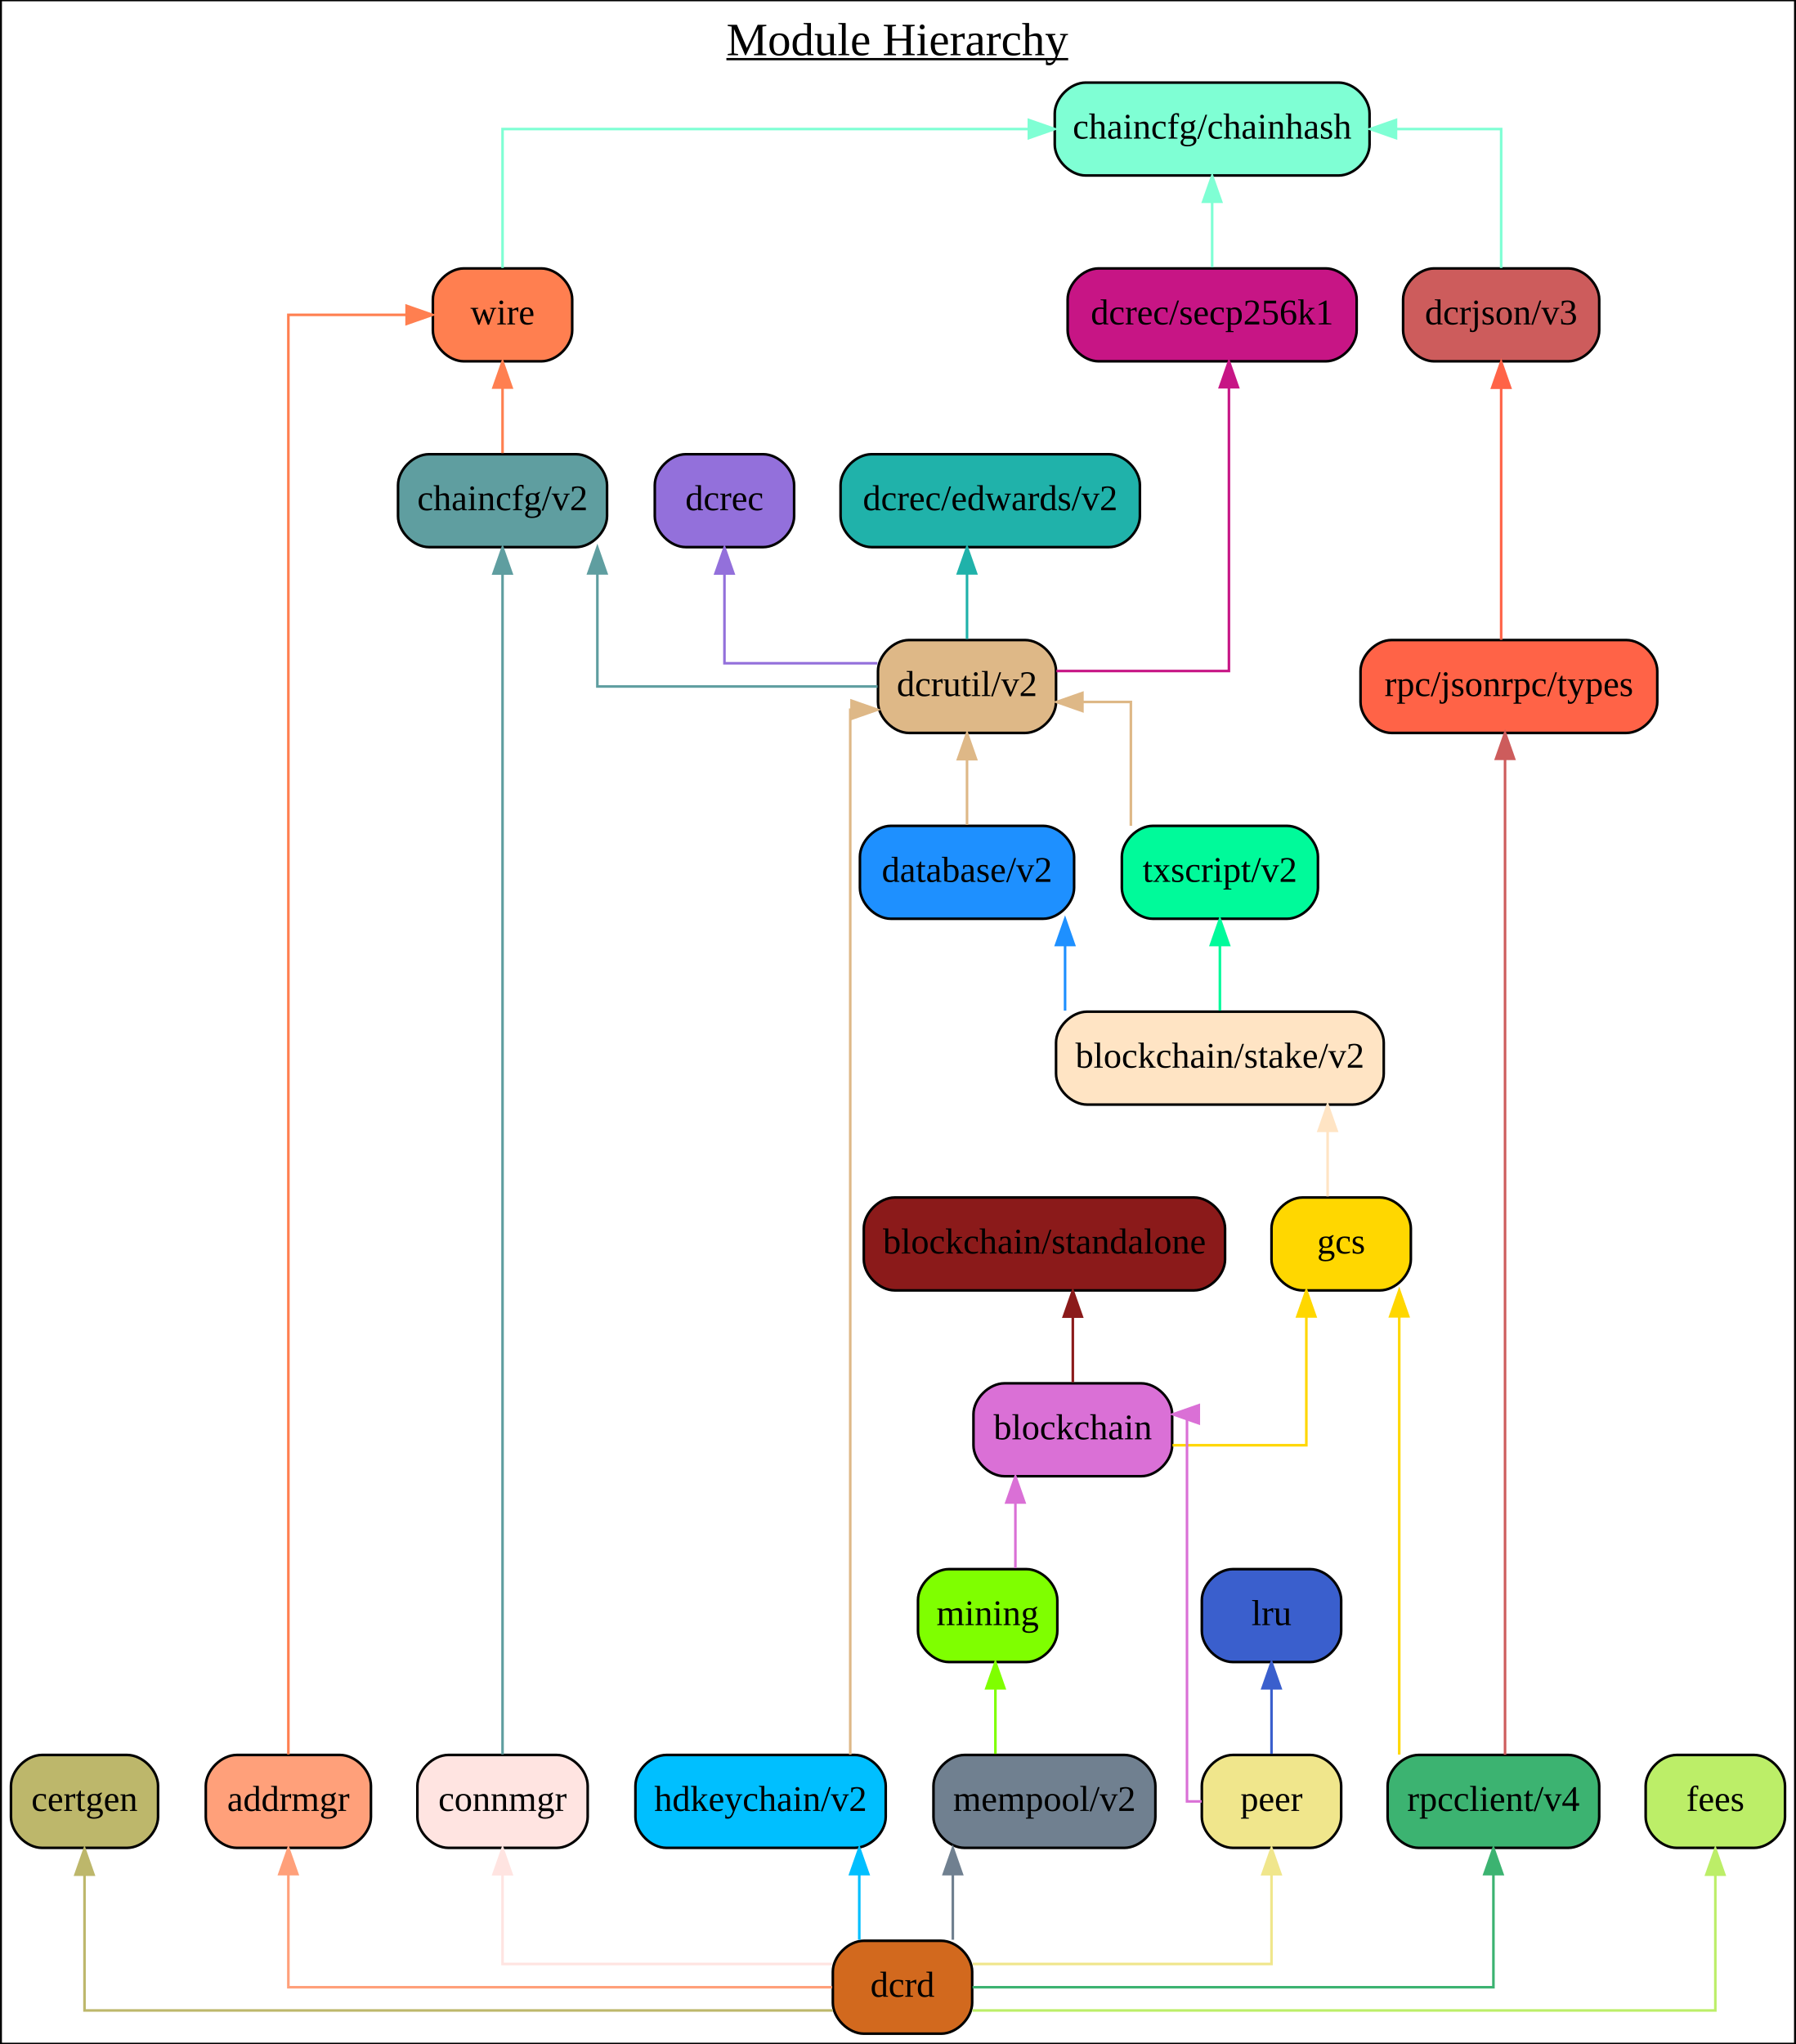
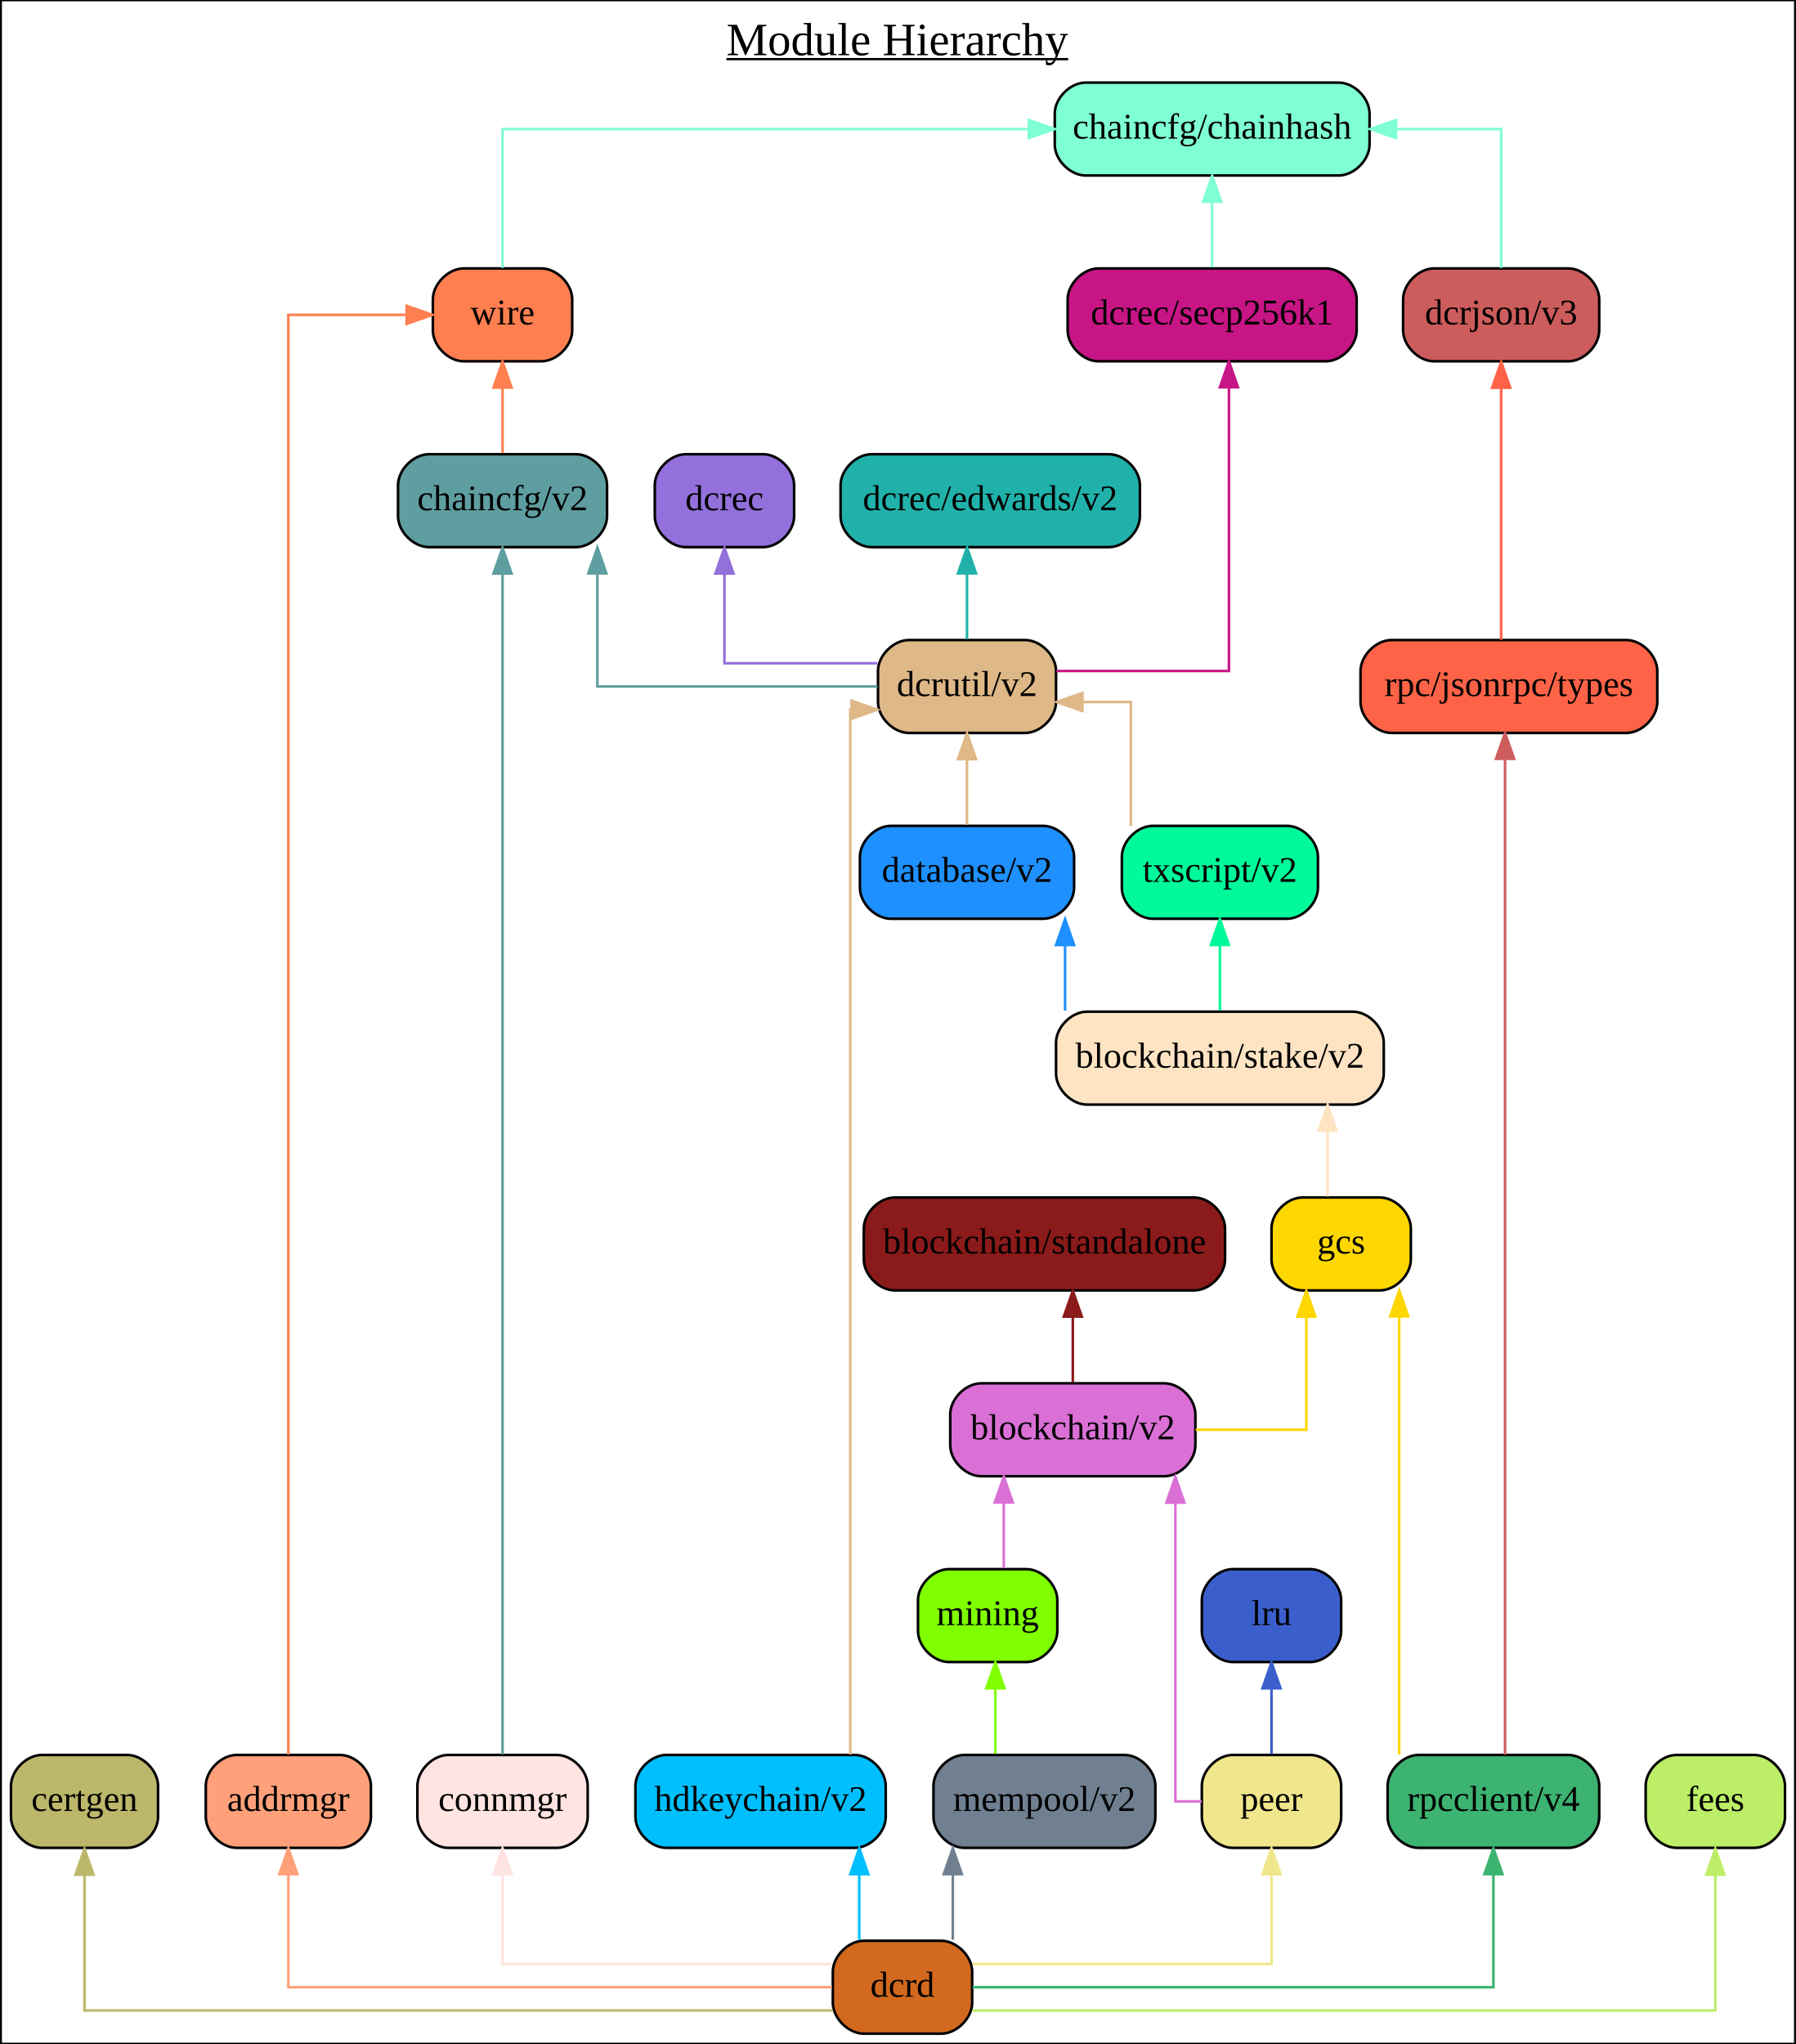
<svg xmlns="http://www.w3.org/2000/svg" width="696pt" height="792pt" viewBox="0.00 0.00 695.50 792.00">
  <g id="graph0" class="graph" transform="scale(1 1) rotate(0) translate(4 788)">
    <polygon fill="white" stroke="#000000" points="-4,4 -4,-788 691.5,-788 691.5,4 -4,4" />
    <text text-anchor="start" x="277.25" y="-766.6" font-family="Times New Roman,serif" text-decoration="underline" font-size="18.00">Module Hierarchy</text>
    <g id="node1" class="node">
      <path fill="darkkhaki" stroke="black" d="M45,-108C45,-108 12,-108 12,-108 6,-108 0,-102 0,-96 0,-96 0,-84 0,-84 0,-78 6,-72 12,-72 12,-72 45,-72 45,-72 51,-72 57,-78 57,-84 57,-84 57,-96 57,-96 57,-102 51,-108 45,-108" />
      <text text-anchor="middle" x="28.5" y="-86.3" font-family="Times New Roman,serif" font-size="14.00">certgen</text>
    </g>
    <g id="node26" class="node">
      <path fill="chocolate" stroke="black" d="M360.5,-36C360.5,-36 330.5,-36 330.5,-36 324.5,-36 318.5,-30 318.5,-24 318.5,-24 318.5,-12 318.5,-12 318.5,-6 324.5,-0 330.5,-0 330.5,-0 360.5,-0 360.5,-0 366.5,-0 372.5,-6 372.5,-12 372.5,-12 372.5,-24 372.5,-24 372.5,-30 366.5,-36 360.5,-36" />
      <text text-anchor="middle" x="345.5" y="-14.3" font-family="Times New Roman,serif" font-size="14.00">dcrd</text>
    </g>
    <g id="edge28" class="edge">
      <path fill="none" stroke="darkkhaki" d="M28.5,-61.62C28.5,-61.62 28.5,-9 28.5,-9 28.5,-9 241.813,-9 318.473,-9" />
      <polygon fill="darkkhaki" stroke="darkkhaki" points="25,-61.62 28.5,-71.62 32,-61.62 25,-61.62" />
    </g>
    <g id="node2" class="node">
      <path fill="aquamarine" stroke="black" d="M514.5,-756C514.5,-756 416.5,-756 416.5,-756 410.5,-756 404.5,-750 404.5,-744 404.5,-744 404.5,-732 404.5,-732 404.5,-726 410.5,-720 416.5,-720 416.5,-720 514.5,-720 514.5,-720 520.5,-720 526.5,-726 526.5,-732 526.5,-732 526.5,-744 526.5,-744 526.5,-750 520.5,-756 514.5,-756" />
      <text text-anchor="middle" x="465.5" y="-734.3" font-family="Times New Roman,serif" font-size="14.00">chaincfg/chainhash</text>
    </g>
    <g id="node3" class="node">
      <path fill="indianred" stroke="black" d="M603.5,-684C603.5,-684 551.5,-684 551.5,-684 545.5,-684 539.5,-678 539.5,-672 539.5,-672 539.5,-660 539.5,-660 539.5,-654 545.5,-648 551.5,-648 551.5,-648 603.5,-648 603.5,-648 609.5,-648 615.5,-654 615.5,-660 615.5,-660 615.5,-672 615.5,-672 615.5,-678 609.5,-684 603.5,-684" />
      <text text-anchor="middle" x="577.5" y="-662.3" font-family="Times New Roman,serif" font-size="14.00">dcrjson/v3</text>
    </g>
    <g id="edge1" class="edge">
      <path fill="none" stroke="aquamarine" d="M536.743,-738C536.743,-738 577.5,-738 577.5,-738 577.5,-738 577.5,-705.498 577.5,-684.169" />
      <polygon fill="aquamarine" stroke="aquamarine" points="536.743,-734.5 526.743,-738 536.743,-741.5 536.743,-734.5" />
    </g>
    <g id="node5" class="node">
      <path fill="coral" stroke="black" d="M205.5,-684C205.5,-684 175.5,-684 175.5,-684 169.5,-684 163.5,-678 163.5,-672 163.5,-672 163.5,-660 163.5,-660 163.5,-654 169.5,-648 175.5,-648 175.5,-648 205.5,-648 205.5,-648 211.5,-648 217.5,-654 217.5,-660 217.5,-660 217.5,-672 217.5,-672 217.5,-678 211.5,-684 205.5,-684" />
      <text text-anchor="middle" x="190.5" y="-662.3" font-family="Times New Roman,serif" font-size="14.00">wire</text>
    </g>
    <g id="edge2" class="edge">
      <path fill="none" stroke="aquamarine" d="M394.469,-738C394.469,-738 190.5,-738 190.5,-738 190.5,-738 190.5,-705.498 190.5,-684.169" />
      <polygon fill="aquamarine" stroke="aquamarine" points="394.469,-741.5 404.469,-738 394.469,-734.5 394.469,-741.5" />
    </g>
    <g id="node11" class="node">
      <path fill="mediumvioletred" stroke="black" d="M509.5,-684C509.5,-684 421.5,-684 421.5,-684 415.5,-684 409.5,-678 409.5,-672 409.5,-672 409.5,-660 409.5,-660 409.5,-654 415.5,-648 421.5,-648 421.5,-648 509.5,-648 509.5,-648 515.5,-648 521.5,-654 521.5,-660 521.5,-660 521.5,-672 521.5,-672 521.5,-678 515.5,-684 509.5,-684" />
      <text text-anchor="middle" x="465.5" y="-662.3" font-family="Times New Roman,serif" font-size="14.00">dcrec/secp256k1</text>
    </g>
    <g id="edge6" class="edge">
      <path fill="none" stroke="aquamarine" d="M465.5,-709.831C465.5,-709.831 465.5,-684.413 465.5,-684.413" />
      <polygon fill="aquamarine" stroke="aquamarine" points="462,-709.831 465.5,-719.831 469,-709.831 462,-709.831" />
    </g>
    <g id="node4" class="node">
      <path fill="tomato" stroke="black" d="M626,-540C626,-540 535,-540 535,-540 529,-540 523,-534 523,-528 523,-528 523,-516 523,-516 523,-510 529,-504 535,-504 535,-504 626,-504 626,-504 632,-504 638,-510 638,-516 638,-516 638,-528 638,-528 638,-534 632,-540 626,-540" />
      <text text-anchor="middle" x="580.5" y="-518.3" font-family="Times New Roman,serif" font-size="14.00">rpc/jsonrpc/types</text>
    </g>
    <g id="edge24" class="edge">
      <path fill="none" stroke="tomato" d="M577.5,-637.762C577.5,-637.762 577.5,-540.09 577.5,-540.09" />
      <polygon fill="tomato" stroke="tomato" points="574,-637.762 577.5,-647.762 581,-637.762 574,-637.762" />
    </g>
    <g id="node24" class="node">
      <path fill="mediumseagreen" stroke="black" d="M603.5,-108C603.5,-108 545.5,-108 545.5,-108 539.5,-108 533.5,-102 533.5,-96 533.5,-96 533.5,-84 533.5,-84 533.5,-78 539.5,-72 545.5,-72 545.5,-72 603.5,-72 603.5,-72 609.5,-72 615.5,-78 615.5,-84 615.5,-84 615.5,-96 615.5,-96 615.5,-102 609.5,-108 603.5,-108" />
      <text text-anchor="middle" x="574.5" y="-86.3" font-family="Times New Roman,serif" font-size="14.00">rpcclient/v4</text>
    </g>
    <g id="edge25" class="edge">
      <path fill="none" stroke="indianred" d="M579,-493.987C579,-493.987 579,-108.089 579,-108.089" />
      <polygon fill="indianred" stroke="indianred" points="575.5,-493.987 579,-503.987 582.5,-493.988 575.5,-493.987" />
    </g>
    <g id="node6" class="node">
      <path fill="lightsalmon" stroke="black" d="M127.5,-108C127.5,-108 87.5,-108 87.5,-108 81.5,-108 75.5,-102 75.5,-96 75.5,-96 75.5,-84 75.5,-84 75.5,-78 81.5,-72 87.5,-72 87.5,-72 127.5,-72 127.5,-72 133.5,-72 139.5,-78 139.5,-84 139.5,-84 139.5,-96 139.5,-96 139.5,-102 133.5,-108 127.5,-108" />
      <text text-anchor="middle" x="107.5" y="-86.3" font-family="Times New Roman,serif" font-size="14.00">addrmgr</text>
    </g>
    <g id="edge3" class="edge">
      <path fill="none" stroke="coral" d="M153.323,-666C153.323,-666 107.5,-666 107.5,-666 107.5,-666 107.5,-206.099 107.5,-108.19" />
      <polygon fill="coral" stroke="coral" points="153.323,-669.5 163.323,-666 153.323,-662.5 153.323,-669.5" />
    </g>
    <g id="node7" class="node">
      <path fill="cadetblue" stroke="black" d="M219,-612C219,-612 162,-612 162,-612 156,-612 150,-606 150,-600 150,-600 150,-588 150,-588 150,-582 156,-576 162,-576 162,-576 219,-576 219,-576 225,-576 231,-582 231,-588 231,-588 231,-600 231,-600 231,-606 225,-612 219,-612" />
      <text text-anchor="middle" x="190.5" y="-590.3" font-family="Times New Roman,serif" font-size="14.00">chaincfg/v2</text>
    </g>
    <g id="edge4" class="edge">
      <path fill="none" stroke="coral" d="M190.5,-637.831C190.5,-637.831 190.5,-612.413 190.5,-612.413" />
      <polygon fill="coral" stroke="coral" points="187,-637.831 190.5,-647.831 194,-637.831 187,-637.831" />
    </g>
    <g id="edge29" class="edge">
      <path fill="none" stroke="lightsalmon" d="M107.5,-61.831C107.5,-61.831 107.5,-18 107.5,-18 107.5,-18 255.683,-18 318.198,-18" />
      <polygon fill="lightsalmon" stroke="lightsalmon" points="104,-61.831 107.5,-71.831 111,-61.831 104,-61.831" />
    </g>
    <g id="node8" class="node">
      <path fill="mistyrose" stroke="black" d="M211.5,-108C211.5,-108 169.5,-108 169.5,-108 163.5,-108 157.5,-102 157.5,-96 157.5,-96 157.5,-84 157.5,-84 157.5,-78 163.5,-72 169.5,-72 169.5,-72 211.5,-72 211.5,-72 217.5,-72 223.5,-78 223.5,-84 223.5,-84 223.5,-96 223.5,-96 223.5,-102 217.5,-108 211.5,-108" />
      <text text-anchor="middle" x="190.5" y="-86.3" font-family="Times New Roman,serif" font-size="14.00">connmgr</text>
    </g>
    <g id="edge5" class="edge">
      <path fill="none" stroke="cadetblue" d="M190.5,-565.765C190.5,-565.765 190.5,-108.211 190.5,-108.211" />
      <polygon fill="cadetblue" stroke="cadetblue" points="187,-565.765 190.5,-575.765 194,-565.765 187,-565.765" />
    </g>
    <g id="node12" class="node">
      <path fill="burlywood" stroke="black" d="M393,-540C393,-540 348,-540 348,-540 342,-540 336,-534 336,-528 336,-528 336,-516 336,-516 336,-510 342,-504 348,-504 348,-504 393,-504 393,-504 399,-504 405,-510 405,-516 405,-516 405,-528 405,-528 405,-534 399,-540 393,-540" />
      <text text-anchor="middle" x="370.5" y="-518.3" font-family="Times New Roman,serif" font-size="14.00">dcrutil/v2</text>
    </g>
    <g id="edge7" class="edge">
      <path fill="none" stroke="cadetblue" d="M227.25,-565.831C227.25,-565.831 227.25,-522 227.25,-522 227.25,-522 293.428,-522 335.823,-522" />
      <polygon fill="cadetblue" stroke="cadetblue" points="223.75,-565.831 227.25,-575.831 230.75,-565.831 223.75,-565.831" />
    </g>
    <g id="edge31" class="edge">
      <path fill="none" stroke="mistyrose" d="M190.5,-61.778C190.5,-61.778 190.5,-27 190.5,-27 190.5,-27 273.648,-27 318.146,-27" />
      <polygon fill="mistyrose" stroke="mistyrose" points="187,-61.778 190.5,-71.778 194,-61.778 187,-61.778" />
    </g>
    <g id="node9" class="node">
      <path fill="mediumpurple" stroke="black" d="M291.5,-612C291.5,-612 261.5,-612 261.5,-612 255.5,-612 249.5,-606 249.5,-600 249.5,-600 249.5,-588 249.5,-588 249.5,-582 255.5,-576 261.5,-576 261.5,-576 291.5,-576 291.5,-576 297.5,-576 303.5,-582 303.5,-588 303.5,-588 303.5,-600 303.5,-600 303.5,-606 297.5,-612 291.5,-612" />
      <text text-anchor="middle" x="276.5" y="-590.3" font-family="Times New Roman,serif" font-size="14.00">dcrec</text>
    </g>
    <g id="edge8" class="edge">
      <path fill="none" stroke="mediumpurple" d="M276.5,-565.778C276.5,-565.778 276.5,-531 276.5,-531 276.5,-531 308.988,-531 335.765,-531" />
      <polygon fill="mediumpurple" stroke="mediumpurple" points="273,-565.778 276.5,-575.778 280,-565.778 273,-565.778" />
    </g>
    <g id="node10" class="node">
      <path fill="lightseagreen" stroke="black" d="M425.5,-612C425.5,-612 333.5,-612 333.5,-612 327.5,-612 321.5,-606 321.5,-600 321.5,-600 321.5,-588 321.5,-588 321.5,-582 327.5,-576 333.5,-576 333.5,-576 425.5,-576 425.5,-576 431.5,-576 437.5,-582 437.5,-588 437.5,-588 437.5,-600 437.5,-600 437.5,-606 431.5,-612 425.5,-612" />
      <text text-anchor="middle" x="379.5" y="-590.3" font-family="Times New Roman,serif" font-size="14.00">dcrec/edwards/v2</text>
    </g>
    <g id="edge9" class="edge">
      <path fill="none" stroke="lightseagreen" d="M370.5,-565.831C370.5,-565.831 370.5,-540.413 370.5,-540.413" />
      <polygon fill="lightseagreen" stroke="lightseagreen" points="367,-565.831 370.5,-575.831 374,-565.831 367,-565.831" />
    </g>
    <g id="edge10" class="edge">
      <path fill="none" stroke="mediumvioletred" d="M472,-637.959C472,-637.959 472,-528 472,-528 472,-528 434.55,-528 405.147,-528" />
      <polygon fill="mediumvioletred" stroke="mediumvioletred" points="468.5,-637.959 472,-647.959 475.5,-637.959 468.5,-637.959" />
    </g>
    <g id="node13" class="node">
      <path fill="dodgerblue" stroke="black" d="M400,-468C400,-468 341,-468 341,-468 335,-468 329,-462 329,-456 329,-456 329,-444 329,-444 329,-438 335,-432 341,-432 341,-432 400,-432 400,-432 406,-432 412,-438 412,-444 412,-444 412,-456 412,-456 412,-462 406,-468 400,-468" />
      <text text-anchor="middle" x="370.5" y="-446.3" font-family="Times New Roman,serif" font-size="14.00">database/v2</text>
    </g>
    <g id="edge11" class="edge">
      <path fill="none" stroke="burlywood" d="M370.5,-493.831C370.5,-493.831 370.5,-468.413 370.5,-468.413" />
      <polygon fill="burlywood" stroke="burlywood" points="367,-493.831 370.5,-503.831 374,-493.831 367,-493.831" />
    </g>
    <g id="node14" class="node">
      <path fill="deepskyblue" stroke="black" d="M327,-108C327,-108 254,-108 254,-108 248,-108 242,-102 242,-96 242,-96 242,-84 242,-84 242,-78 248,-72 254,-72 254,-72 327,-72 327,-72 333,-72 339,-78 339,-84 339,-84 339,-96 339,-96 339,-102 333,-108 327,-108" />
      <text text-anchor="middle" x="290.5" y="-86.3" font-family="Times New Roman,serif" font-size="14.00">hdkeychain/v2</text>
    </g>
    <g id="edge12" class="edge">
      <path fill="none" stroke="burlywood" d="M326.299,-513C326.299,-513 325.25,-513 325.25,-513 325.25,-513 325.25,-189.141 325.25,-108.176" />
      <polygon fill="burlywood" stroke="burlywood" points="325.745,-516.5 335.745,-513 325.745,-509.5 325.745,-516.5" />
    </g>
    <g id="node15" class="node">
      <path fill="mediumspringgreen" stroke="black" d="M494.5,-468C494.5,-468 442.5,-468 442.5,-468 436.5,-468 430.5,-462 430.5,-456 430.5,-456 430.5,-444 430.5,-444 430.5,-438 436.5,-432 442.5,-432 442.5,-432 494.5,-432 494.5,-432 500.5,-432 506.5,-438 506.5,-444 506.5,-444 506.5,-456 506.5,-456 506.5,-462 500.5,-468 494.5,-468" />
      <text text-anchor="middle" x="468.5" y="-446.3" font-family="Times New Roman,serif" font-size="14.00">txscript/v2</text>
    </g>
    <g id="edge13" class="edge">
      <path fill="none" stroke="burlywood" d="M415.223,-516C415.223,-516 434,-516 434,-516 434,-516 434,-487.576 434,-468.035" />
      <polygon fill="burlywood" stroke="burlywood" points="415.223,-512.5 405.223,-516 415.223,-519.5 415.223,-512.5" />
    </g>
    <g id="node16" class="node">
      <path fill="bisque" stroke="black" d="M520,-396C520,-396 417,-396 417,-396 411,-396 405,-390 405,-384 405,-384 405,-372 405,-372 405,-366 411,-360 417,-360 417,-360 520,-360 520,-360 526,-360 532,-366 532,-372 532,-372 532,-384 532,-384 532,-390 526,-396 520,-396" />
      <text text-anchor="middle" x="468.5" y="-374.3" font-family="Times New Roman,serif" font-size="14.00">blockchain/stake/v2</text>
    </g>
    <g id="edge14" class="edge">
      <path fill="none" stroke="dodgerblue" d="M408.5,-421.831C408.5,-421.831 408.5,-396.413 408.5,-396.413" />
      <polygon fill="dodgerblue" stroke="dodgerblue" points="405,-421.831 408.5,-431.831 412,-421.831 405,-421.831" />
    </g>
    <g id="edge30" class="edge">
      <path fill="none" stroke="deepskyblue" d="M328.75,-61.831C328.75,-61.831 328.75,-36.413 328.75,-36.413" />
      <polygon fill="deepskyblue" stroke="deepskyblue" points="325.25,-61.831 328.75,-71.831 332.25,-61.831 325.25,-61.831" />
    </g>
    <g id="edge15" class="edge">
      <path fill="none" stroke="mediumspringgreen" d="M468.5,-421.831C468.5,-421.831 468.5,-396.413 468.5,-396.413" />
      <polygon fill="mediumspringgreen" stroke="mediumspringgreen" points="465,-421.831 468.5,-431.831 472,-421.831 465,-421.831" />
    </g>
    <g id="node18" class="node">
      <path fill="gold" stroke="black" d="M530.5,-324C530.5,-324 500.5,-324 500.5,-324 494.5,-324 488.5,-318 488.5,-312 488.5,-312 488.5,-300 488.5,-300 488.5,-294 494.5,-288 500.5,-288 500.5,-288 530.5,-288 530.5,-288 536.5,-288 542.5,-294 542.5,-300 542.5,-300 542.5,-312 542.5,-312 542.5,-318 536.5,-324 530.5,-324" />
      <text text-anchor="middle" x="515.5" y="-302.3" font-family="Times New Roman,serif" font-size="14.00">gcs</text>
    </g>
    <g id="edge16" class="edge">
      <path fill="none" stroke="bisque" d="M510.25,-349.831C510.25,-349.831 510.25,-324.413 510.25,-324.413" />
      <polygon fill="bisque" stroke="bisque" points="506.75,-349.831 510.25,-359.831 513.75,-349.831 506.75,-349.831" />
    </g>
    <g id="node17" class="node">
      <path fill="#8b1a1a" stroke="black" d="M458.5,-324C458.5,-324 342.5,-324 342.5,-324 336.5,-324 330.5,-318 330.5,-312 330.5,-312 330.5,-300 330.5,-300 330.5,-294 336.5,-288 342.5,-288 342.5,-288 458.5,-288 458.5,-288 464.5,-288 470.5,-294 470.5,-300 470.5,-300 470.5,-312 470.5,-312 470.5,-318 464.5,-324 458.5,-324" />
      <text text-anchor="middle" x="400.5" y="-302.3" font-family="Times New Roman,serif" font-size="14.00">blockchain/standalone</text>
    </g>
    <g id="node19" class="node">
-       <path fill="orchid" stroke="black" d="M438,-252C438,-252 385,-252 385,-252 379,-252 373,-246 373,-240 373,-240 373,-228 373,-228 373,-222 379,-216 385,-216 385,-216 438,-216 438,-216 444,-216 450,-222 450,-228 450,-228 450,-240 450,-240 450,-246 444,-252 438,-252" />
-       <text text-anchor="middle" x="411.5" y="-230.3" font-family="Times New Roman,serif" font-size="14.00">blockchain</text>
+       <path fill="orchid" stroke="black" d="M447,-252C447,-252 376,-252 376,-252 370,-252 364,-246 364,-240 364,-240 364,-228 364,-228 364,-222 370,-216 376,-216 376,-216 447,-216 447,-216 453,-216 459,-222 459,-228 459,-228 459,-240 459,-240 459,-246 453,-252 447,-252" />
+       <text text-anchor="middle" x="411.5" y="-230.3" font-family="Times New Roman,serif" font-size="14.00">blockchain/v2</text>
    </g>
    <g id="edge17" class="edge">
      <path fill="none" stroke="#8b1a1a" d="M411.5,-277.831C411.5,-277.831 411.5,-252.413 411.5,-252.413" />
      <polygon fill="#8b1a1a" stroke="#8b1a1a" points="408,-277.831 411.5,-287.831 415,-277.831 408,-277.831" />
    </g>
    <g id="edge18" class="edge">
-       <path fill="none" stroke="gold" d="M502,-277.909C502,-277.909 502,-228 502,-228 502,-228 474.74,-228 450.143,-228" />
-       <polygon fill="gold" stroke="gold" points="498.5,-277.909 502,-287.909 505.5,-277.909 498.5,-277.909" />
+       <path fill="none" stroke="gold" d="M502,-277.831C502,-277.831 502,-234 502,-234 502,-234 480.938,-234 459.135,-234" />
+       <polygon fill="gold" stroke="gold" points="498.5,-277.831 502,-287.831 505.5,-277.831 498.5,-277.831" />
    </g>
    <g id="edge19" class="edge">
      <path fill="none" stroke="gold" d="M538,-277.955C538,-277.955 538,-108.145 538,-108.145" />
      <polygon fill="gold" stroke="gold" points="534.5,-277.955 538,-287.955 541.5,-277.956 534.5,-277.955" />
    </g>
    <g id="node21" class="node">
      <path fill="chartreuse" stroke="black" d="M393.5,-180C393.5,-180 363.5,-180 363.5,-180 357.5,-180 351.5,-174 351.5,-168 351.5,-168 351.5,-156 351.5,-156 351.5,-150 357.5,-144 363.5,-144 363.5,-144 393.5,-144 393.5,-144 399.5,-144 405.5,-150 405.5,-156 405.5,-156 405.5,-168 405.5,-168 405.5,-174 399.5,-180 393.5,-180" />
      <text text-anchor="middle" x="378.5" y="-158.3" font-family="Times New Roman,serif" font-size="14.00">mining</text>
    </g>
    <g id="edge20" class="edge">
-       <path fill="none" stroke="orchid" d="M389.25,-205.831C389.25,-205.831 389.25,-180.413 389.25,-180.413" />
-       <polygon fill="orchid" stroke="orchid" points="385.75,-205.831 389.25,-215.831 392.75,-205.831 385.75,-205.831" />
+       <path fill="none" stroke="orchid" d="M384.75,-205.831C384.75,-205.831 384.75,-180.413 384.75,-180.413" />
+       <polygon fill="orchid" stroke="orchid" points="381.25,-205.831 384.75,-215.831 388.25,-205.831 381.25,-205.831" />
    </g>
    <g id="node23" class="node">
      <path fill="khaki" stroke="black" d="M503.5,-108C503.5,-108 473.5,-108 473.5,-108 467.5,-108 461.5,-102 461.5,-96 461.5,-96 461.5,-84 461.5,-84 461.5,-78 467.5,-72 473.5,-72 473.5,-72 503.5,-72 503.5,-72 509.5,-72 515.5,-78 515.5,-84 515.5,-84 515.5,-96 515.5,-96 515.5,-102 509.5,-108 503.5,-108" />
      <text text-anchor="middle" x="488.5" y="-86.3" font-family="Times New Roman,serif" font-size="14.00">peer</text>
    </g>
    <g id="edge23" class="edge">
-       <path fill="none" stroke="orchid" d="M455.207,-240C455.207,-240 455.75,-240 455.75,-240 455.75,-240 455.75,-90 455.75,-90 455.75,-90 458.061,-90 461.455,-90" />
-       <polygon fill="orchid" stroke="orchid" points="460.324,-236.5 450.324,-240 460.324,-243.5 460.324,-236.5" />
+       <path fill="none" stroke="orchid" d="M451.25,-205.762C451.25,-205.762 451.25,-90 451.25,-90 451.25,-90 455.652,-90 461.429,-90" />
+       <polygon fill="orchid" stroke="orchid" points="447.75,-205.762 451.25,-215.762 454.75,-205.762 447.75,-205.762" />
    </g>
    <g id="node20" class="node">
      <path fill="slategray" stroke="black" d="M431.5,-108C431.5,-108 369.5,-108 369.5,-108 363.5,-108 357.5,-102 357.5,-96 357.5,-96 357.5,-84 357.5,-84 357.5,-78 363.5,-72 369.5,-72 369.5,-72 431.5,-72 431.5,-72 437.5,-72 443.5,-78 443.5,-84 443.5,-84 443.5,-96 443.5,-96 443.5,-102 437.5,-108 431.5,-108" />
      <text text-anchor="middle" x="400.5" y="-86.3" font-family="Times New Roman,serif" font-size="14.00">mempool/v2</text>
    </g>
    <g id="edge27" class="edge">
      <path fill="none" stroke="slategray" d="M365,-61.831C365,-61.831 365,-36.413 365,-36.413" />
      <polygon fill="slategray" stroke="slategray" points="361.5,-61.831 365,-71.831 368.5,-61.831 361.5,-61.831" />
    </g>
    <g id="edge21" class="edge">
      <path fill="none" stroke="chartreuse" d="M381.5,-133.831C381.5,-133.831 381.5,-108.413 381.5,-108.413" />
      <polygon fill="chartreuse" stroke="chartreuse" points="378,-133.831 381.5,-143.831 385,-133.831 378,-133.831" />
    </g>
    <g id="node22" class="node">
      <path fill="#3a5fcd" stroke="black" d="M503.5,-180C503.5,-180 473.5,-180 473.5,-180 467.5,-180 461.5,-174 461.5,-168 461.5,-168 461.5,-156 461.5,-156 461.5,-150 467.5,-144 473.5,-144 473.5,-144 503.5,-144 503.5,-144 509.5,-144 515.5,-150 515.5,-156 515.5,-156 515.5,-168 515.5,-168 515.5,-174 509.5,-180 503.5,-180" />
      <text text-anchor="middle" x="488.5" y="-158.3" font-family="Times New Roman,serif" font-size="14.00">lru</text>
    </g>
    <g id="edge22" class="edge">
      <path fill="none" stroke="#3a5fcd" d="M488.5,-133.831C488.5,-133.831 488.5,-108.413 488.5,-108.413" />
      <polygon fill="#3a5fcd" stroke="#3a5fcd" points="485,-133.831 488.5,-143.831 492,-133.831 485,-133.831" />
    </g>
    <g id="edge33" class="edge">
      <path fill="none" stroke="khaki" d="M488.5,-61.778C488.5,-61.778 488.5,-27 488.5,-27 488.5,-27 414.224,-27 372.734,-27" />
      <polygon fill="khaki" stroke="khaki" points="485,-61.778 488.5,-71.778 492,-61.778 485,-61.778" />
    </g>
    <g id="edge32" class="edge">
      <path fill="none" stroke="mediumseagreen" d="M574.5,-61.831C574.5,-61.831 574.5,-18 574.5,-18 574.5,-18 433.328,-18 372.669,-18" />
      <polygon fill="mediumseagreen" stroke="mediumseagreen" points="571,-61.831 574.5,-71.831 578,-61.831 571,-61.831" />
    </g>
    <g id="node25" class="node">
      <path fill="#bcee68" stroke="black" d="M675.5,-108C675.5,-108 645.5,-108 645.5,-108 639.5,-108 633.5,-102 633.5,-96 633.5,-96 633.5,-84 633.5,-84 633.5,-78 639.5,-72 645.5,-72 645.5,-72 675.5,-72 675.5,-72 681.5,-72 687.5,-78 687.5,-84 687.5,-84 687.5,-96 687.5,-96 687.5,-102 681.5,-108 675.5,-108" />
      <text text-anchor="middle" x="660.5" y="-86.3" font-family="Times New Roman,serif" font-size="14.00">fees</text>
    </g>
    <g id="edge26" class="edge">
      <path fill="none" stroke="#bcee68" d="M660.5,-61.62C660.5,-61.62 660.5,-9 660.5,-9 660.5,-9 449.037,-9 372.629,-9" />
      <polygon fill="#bcee68" stroke="#bcee68" points="657,-61.62 660.5,-71.62 664,-61.62 657,-61.62" />
    </g>
  </g>
</svg>
